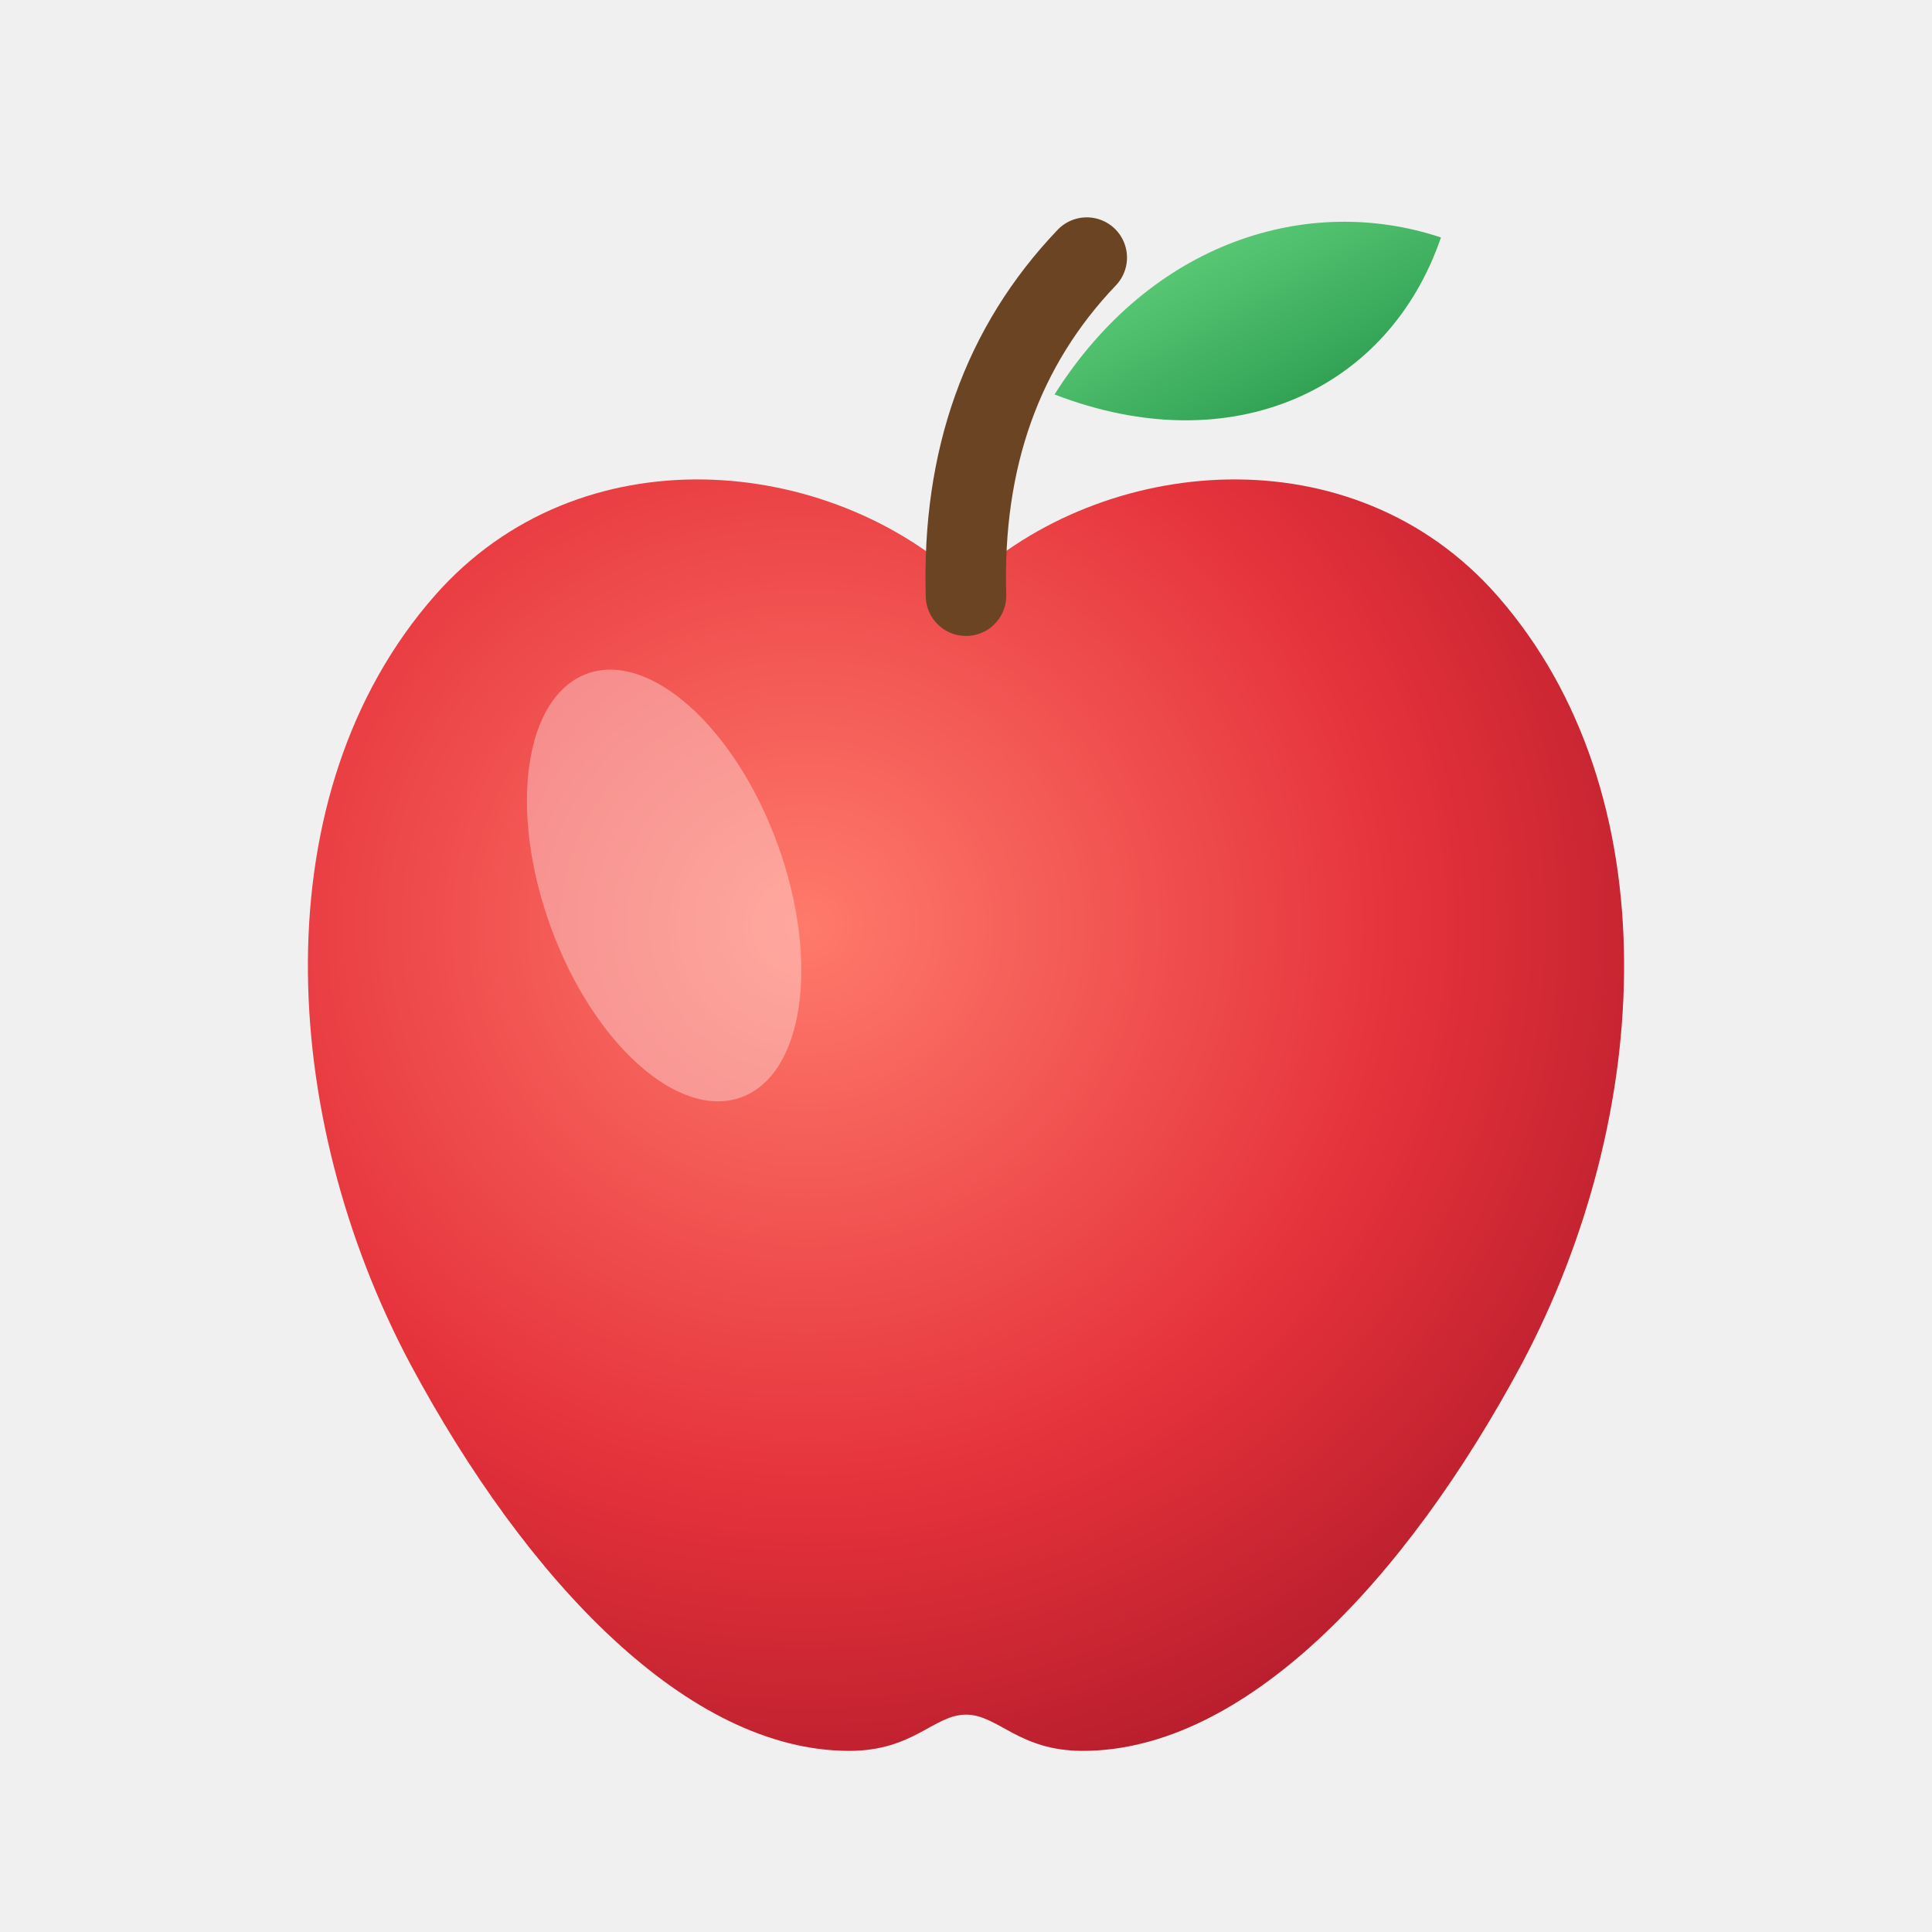
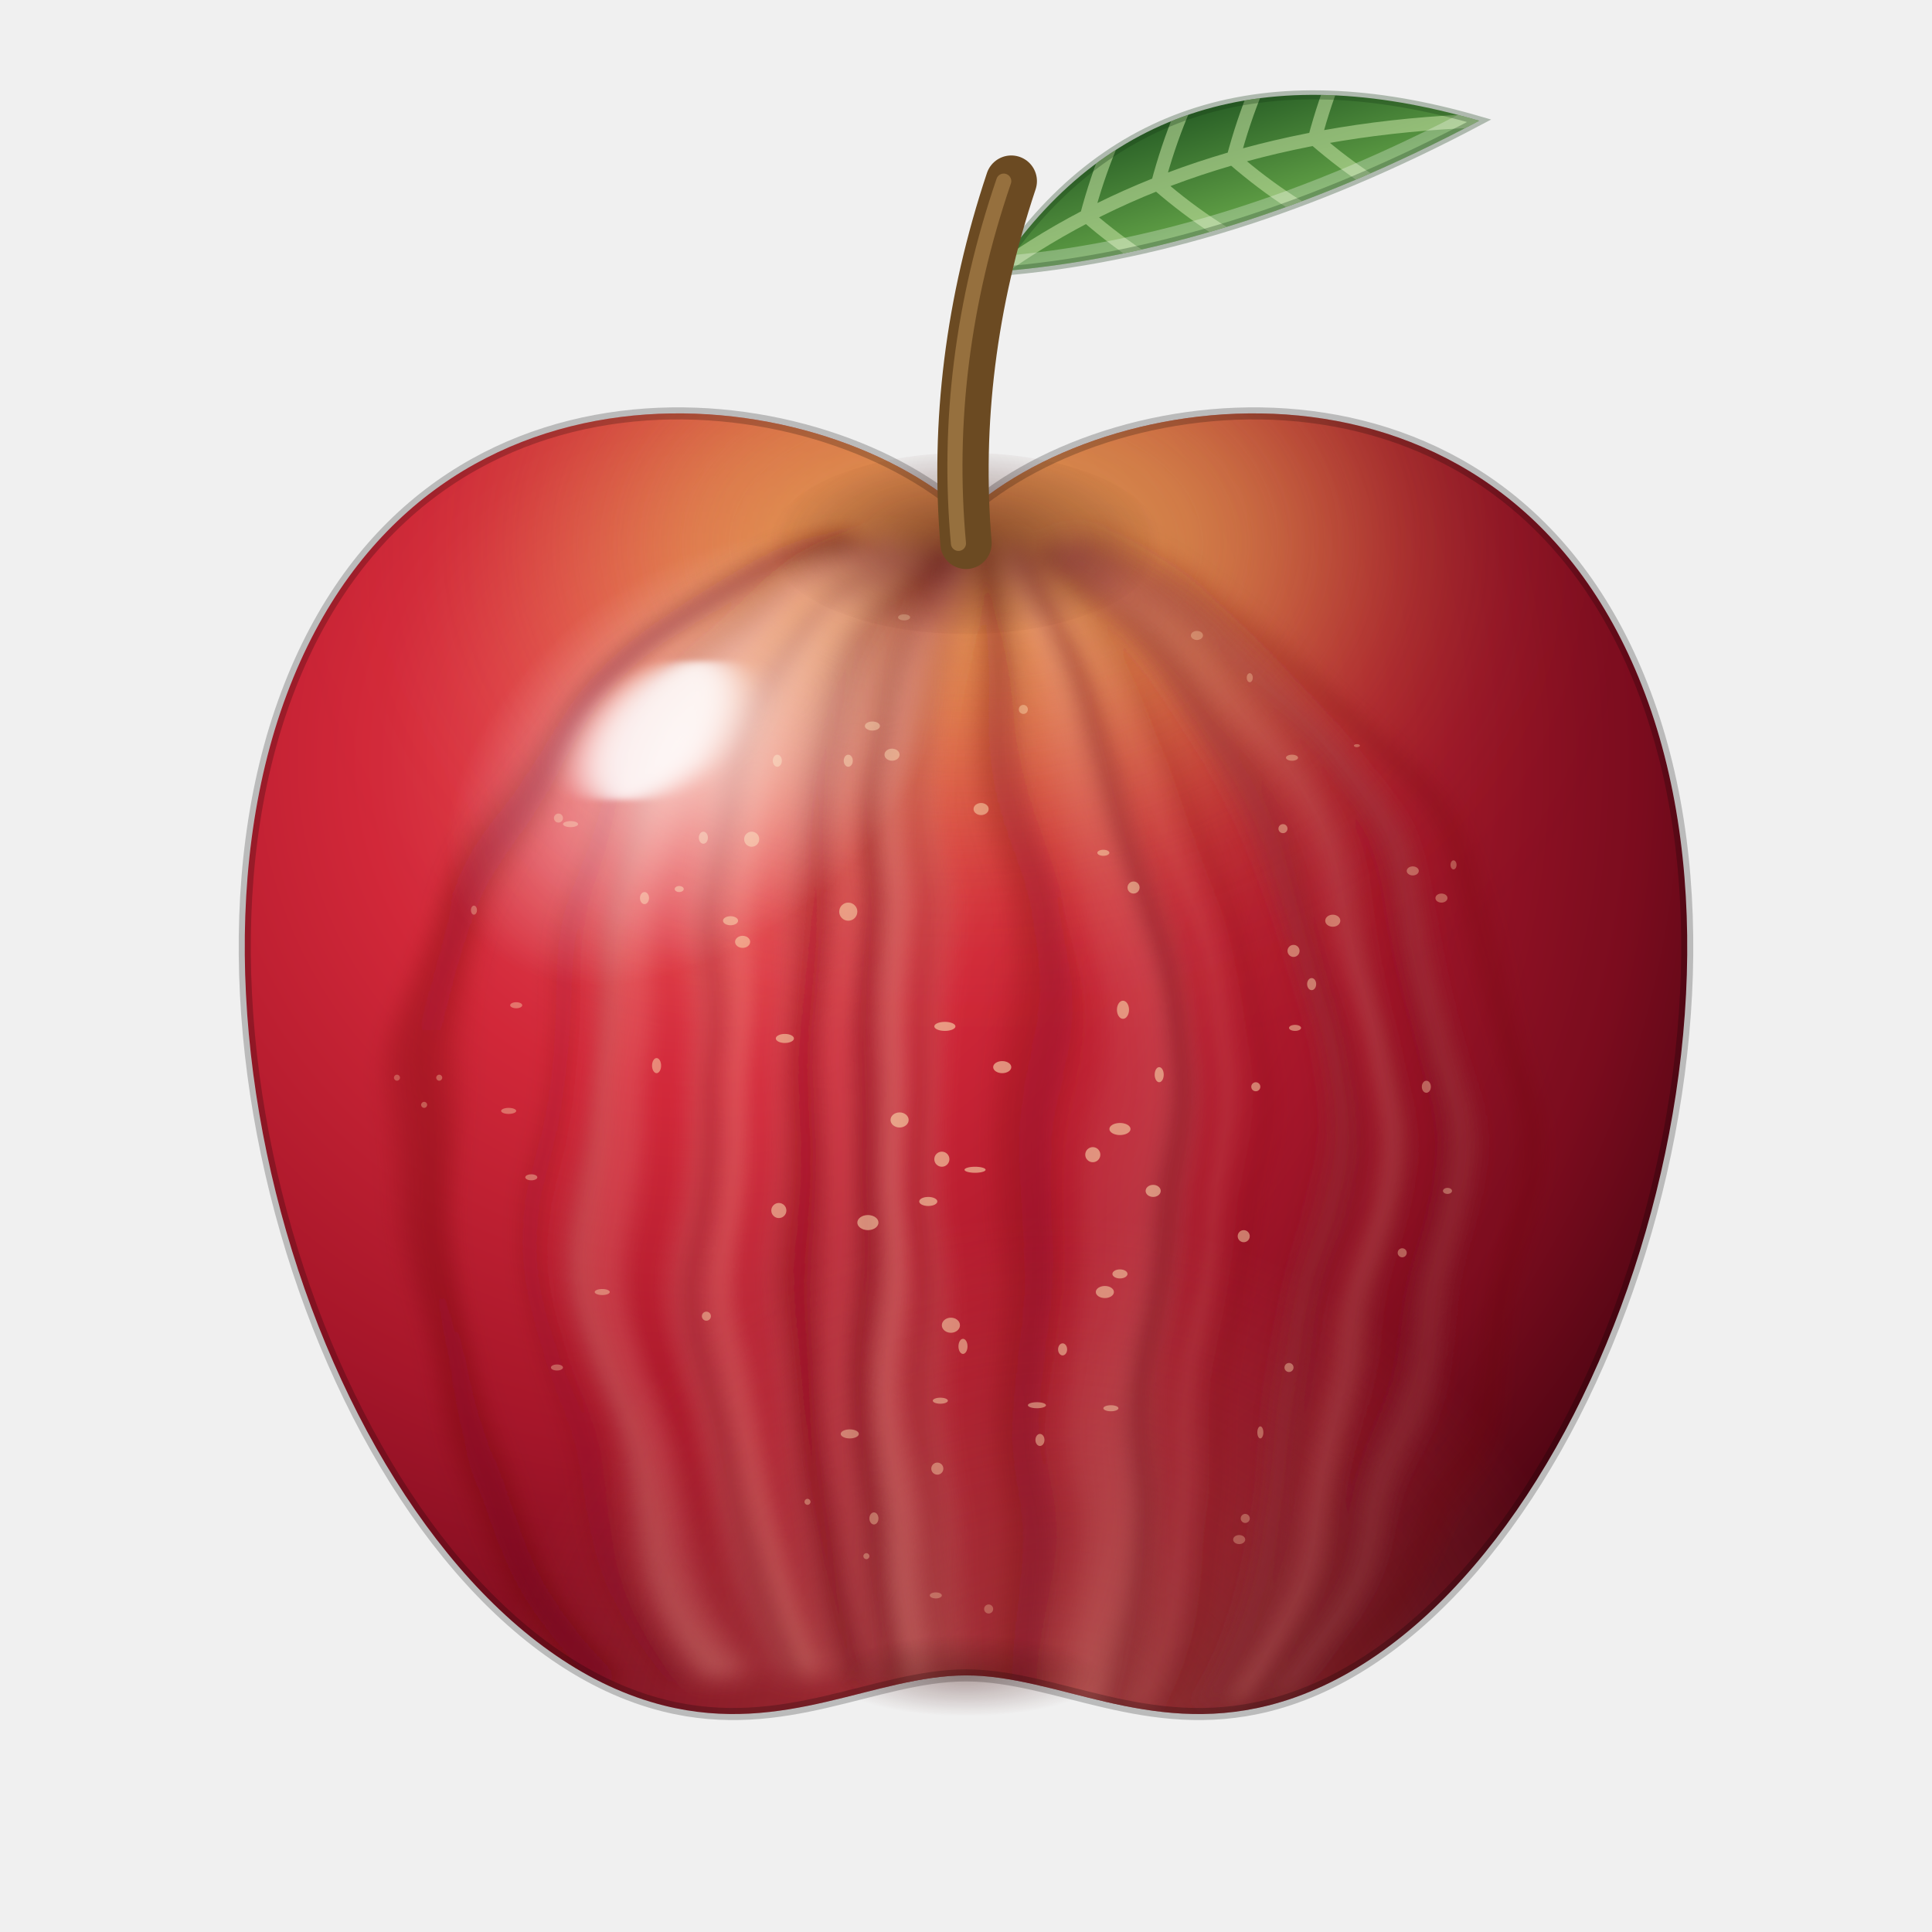
- <svg xmlns="http://www.w3.org/2000/svg" viewBox="0 0 48 48">
+ <svg xmlns="http://www.w3.org/2000/svg" viewBox="0 0 128 128">
  <defs>
-     <radialGradient id="g" cx=".38" cy=".35" r=".75">
-       <stop offset="0" stop-color="#FF7A6B" />
-       <stop offset=".6" stop-color="#E5323B" />
-       <stop offset="1" stop-color="#B01A2A" />
-     </radialGradient>
-     <linearGradient id="h" x1="0" y1="0" x2="1" y2="1">
-       <stop offset="0" stop-color="#6EDC86" />
-       <stop offset="1" stop-color="#1E8F45" />
+     <clipPath id="zc">
+       <path d="M64 34C54 25 28 22 19 46C10 70 24 108 44 113C52 115 58 111 64 111C70 111 76 115 84 113C104 108 118 70 109 46C100 22 74 25 64 34Z" />
+     </clipPath>
+     <radialGradient id="zb" cx="46.1" cy="50.3" r="72.9" gradientUnits="userSpaceOnUse">
+       <stop offset="0" stop-color="#F2565A" />
+       <stop offset="0.3" stop-color="#D4283A" />
+       <stop offset="0.62" stop-color="#A8162A" />
+       <stop offset="0.86" stop-color="#7C0C1E" />
+       <stop offset="1" stop-color="#550614" />
+     </radialGradient>
+     <radialGradient id="zh" cx="0" cy="0" r="1" gradientUnits="userSpaceOnUse" gradientTransform="translate(46.1 50.3) rotate(-38) scale(18.8 12.2)">
+       <stop offset="0" stop-color="#fff" stop-opacity="0.62" />
+       <stop offset="1" stop-color="#fff" stop-opacity="0" />
+     </radialGradient>
+     <filter id="zf" x="-50%" y="-50%" width="200%" height="200%">
+       <feGaussianBlur stdDeviation="0.9" />
+     </filter>
+     <radialGradient id="zr" cx="69.6" cy="117.9" r="37.6" gradientUnits="userSpaceOnUse">
+       <stop offset="0" stop-color="#F07A6A" stop-opacity="0.42" />
+       <stop offset="1" stop-color="#F07A6A" stop-opacity="0" />
+     </radialGradient>
+     <filter id="zt" x="0" y="0" width="128" height="128" filterUnits="userSpaceOnUse" color-interpolation-filters="sRGB">
+       <feTurbulence type="fractalNoise" baseFrequency="0.35" numOctaves="2" seed="63" />
+       <feDiffuseLighting surfaceScale="0.5" lighting-color="#fff">
+         <feDistantLight azimuth="225" elevation="55" />
+       </feDiffuseLighting>
+       <feComponentTransfer>
+         <feFuncR type="linear" slope="0.06" intercept="0.94" />
+         <feFuncG type="linear" slope="0.06" intercept="0.94" />
+         <feFuncB type="linear" slope="0.06" intercept="0.94" />
+       </feComponentTransfer>
+       <feComposite in2="SourceGraphic" operator="in" />
+       <feBlend in2="SourceGraphic" mode="multiply" />
+     </filter>
+     <radialGradient id="hy" cx="64" cy="36" r="13" gradientUnits="userSpaceOnUse" gradientTransform="translate(64 36) scale(1 0.5) translate(-64 -36)">
+       <stop offset="0" stop-color="#3A0A08" stop-opacity="0.55" />
+       <stop offset="0.6" stop-color="#3A0A08" stop-opacity="0.22" />
+       <stop offset="1" stop-color="#3A0A08" stop-opacity="0" />
+     </radialGradient>
+     <radialGradient id="hf" cx="64" cy="111" r="9" gradientUnits="userSpaceOnUse" gradientTransform="translate(64 111) scale(1 0.3) translate(-64 -111)">
+       <stop offset="0" stop-color="#3A0A08" stop-opacity="0.35" />
+       <stop offset="0.6" stop-color="#3A0A08" stop-opacity="0.14" />
+       <stop offset="1" stop-color="#3A0A08" stop-opacity="0" />
+     </radialGradient>
+     <linearGradient id="hag" x1="81.4" y1="16.8" x2="76.4" y2="0.6" gradientUnits="userSpaceOnUse">
+       <stop offset="0" stop-color="#6FB04E" />
+       <stop offset="0.55" stop-color="#2C6328" />
+       <stop offset="1" stop-color="#2C6328" />
    </linearGradient>
+     <clipPath id="hac">
+       <path d="M66 18Q81.4 16.8 98 8Q76.7 1.8 66 18Z" />
+     </clipPath>
+     <filter id="bl8" x="-50%" y="-50%" width="200%" height="200%">
+       <feGaussianBlur stdDeviation="8" />
+     </filter>
+     <filter id="bv" x="-50%" y="-50%" width="200%" height="200%">
+       <feGaussianBlur stdDeviation="0.7" />
+     </filter>
+     <filter id="on" x="-20%" y="-20%" width="140%" height="140%">
+       <feTurbulence type="fractalNoise" baseFrequency="0.05" numOctaves="2" seed="5" />
+       <feDisplacementMap in="SourceGraphic" scale="5" xChannelSelector="R" yChannelSelector="G" />
+     </filter>
  </defs>
-   <path d="M24 14.5c-3.4-3.2-9.6-3.8-13.2.3-4.3 4.9-3.9 12.9-.6 19.1 2.9 5.4 6.9 9.6 10.9 9.6 1.6 0 2.1-.9 2.9-.9s1.3.9 2.9.9c4 0 8-4.2 10.9-9.6 3.3-6.2 3.7-14.2-.6-19.1-3.6-4.1-9.8-3.5-13.2-.3Z" fill="url(#g)" />
-   <path d="M24 14.8c-.1-3.4.9-6.2 3-8.4" fill="none" stroke="#6B4423" stroke-width="2" stroke-linecap="round" />
-   <path d="M26.2 9.8c2.4-3.8 6.3-5 9.6-3.9-1.3 3.8-5.2 5.6-9.6 3.9Z" fill="url(#h)" />
-   <ellipse cx="16.5" cy="22" rx="3" ry="5.6" fill="#fff" opacity=".35" transform="rotate(-20 16.5 22)" />
+   <g filter="url(#zt)">
+     <path d="M64 34C54 25 28 22 19 46C10 70 24 108 44 113C52 115 58 111 64 111C70 111 76 115 84 113C104 108 118 70 109 46C100 22 74 25 64 34Z" fill="url(#zb)" />
+     <g clip-path="url(#zc)">
+       <rect width="128" height="128" fill="url(#zr)" />
+       <ellipse cx="64" cy="36" rx="26" ry="16" fill="#E6C45A" opacity=".7" filter="url(#bl8)" />
+       <g filter="url(#on)">
+         <g filter="url(#bv)">
+           <path d="M60 36C41.8 50 42.3 90 51.9 112" fill="none" stroke="#FFB2A0" stroke-width="1.4" stroke-opacity="0.213" />
+           <path d="M56.2 36C21.4 50 22.3 90 40.7 112" fill="none" stroke="#6E0818" stroke-width="1.5" stroke-opacity="0.223" />
+           <path d="M64.7 36C67.6 50 67.6 90 66 112" fill="none" stroke="#6E0818" stroke-width="1.3" stroke-opacity="0.221" />
+           <path d="M59 36C36.5 50 37.1 90 49 112" fill="none" stroke="#FFB2A0" stroke-width="1.9" stroke-opacity="0.215" />
+           <path d="M56.4 36C22.4 50 23.4 90 41.3 112" fill="none" stroke="#6E0818" stroke-width="1.4" stroke-opacity="0.249" />
+           <path d="M67 36C80.7 50 80.4 90 73.1 112" fill="none" stroke="#FFB2A0" stroke-width="1" stroke-opacity="0.182" />
+           <path d="M58.5 36C33.8 50 34.5 90 47.6 112" fill="none" stroke="#6E0818" stroke-width="1.4" stroke-opacity="0.208" />
+           <path d="M69.9 36C96.7 50 96 90 81.8 112" fill="none" stroke="#FFB2A0" stroke-width="0.9" stroke-opacity="0.168" />
+           <path d="M57.8 36C30.1 50 30.9 90 45.5 112" fill="none" stroke="#6E0818" stroke-width="0.9" stroke-opacity="0.27" />
+           <path d="M70.1 36C97.3 50 96.6 90 82.2 112" fill="none" stroke="#6E0818" stroke-width="1.7" stroke-opacity="0.22" />
+           <path d="M70.9 36C101.7 50 100.8 90 84.6 112" fill="none" stroke="#6E0818" stroke-width="1.6" stroke-opacity="0.252" />
+           <path d="M71.1 36C103 50 102.1 90 85.3 112" fill="none" stroke="#6E0818" stroke-width="1" stroke-opacity="0.243" />
+           <path d="M63.4 36C60.7 50 60.8 90 62.2 112" fill="none" stroke="#6E0818" stroke-width="1.8" stroke-opacity="0.233" />
+           <path d="M72 36C108.1 50 107.1 90 88.1 112" fill="none" stroke="#6E0818" stroke-width="1.2" stroke-opacity="0.243" />
+           <path d="M60.5 36C45 50 45.4 90 53.6 112" fill="none" stroke="#FFB2A0" stroke-width="1.5" stroke-opacity="0.204" />
+           <path d="M66.2 36C76 50 75.7 90 70.5 112" fill="none" stroke="#FFB2A0" stroke-width="0.8" stroke-opacity="0.213" />
+           <path d="M60.1 36C42.8 50 43.3 90 52.4 112" fill="none" stroke="#6E0818" stroke-width="1.5" stroke-opacity="0.255" />
+           <path d="M62.4 36C55.3 50 55.5 90 59.3 112" fill="none" stroke="#6E0818" stroke-width="1.9" stroke-opacity="0.195" />
+           <path d="M69.2 36C92.8 50 92.1 90 79.7 112" fill="none" stroke="#FFB2A0" stroke-width="1.5" stroke-opacity="0.165" />
+           <path d="M61.1 36C48.3 50 48.7 90 55.4 112" fill="none" stroke="#FFB2A0" stroke-width="1.1" stroke-opacity="0.163" />
+           <path d="M61.7 36C51.2 50 51.5 90 57 112" fill="none" stroke="#6E0818" stroke-width="0.7" stroke-opacity="0.255" />
+           <path d="M69.2 36C92.4 50 91.7 90 79.5 112" fill="none" stroke="#6E0818" stroke-width="1.4" stroke-opacity="0.224" />
+           <path d="M58.6 36C34.3 50 35 90 47.8 112" fill="none" stroke="#FFB2A0" stroke-width="1.1" stroke-opacity="0.178" />
+           <path d="M69.4 36C93.5 50 92.9 90 80.1 112" fill="none" stroke="#6E0818" stroke-width="1.5" stroke-opacity="0.257" />
+           <path d="M63 36C58.7 50 58.8 90 61.1 112" fill="none" stroke="#FFB2A0" stroke-width="1" stroke-opacity="0.207" />
+           <path d="M63 36C58.4 50 58.5 90 60.9 112" fill="none" stroke="#6E0818" stroke-width="1.5" stroke-opacity="0.201" />
+           <path d="M66.8 36C79.3 50 79 90 72.4 112" fill="none" stroke="#6E0818" stroke-width="1.5" stroke-opacity="0.271" />
+           <path d="M66.5 36C77.7 50 77.4 90 71.5 112" fill="none" stroke="#FFB2A0" stroke-width="1.9" stroke-opacity="0.189" />
+           <path d="M62.8 36C57.2 50 57.4 90 60.3 112" fill="none" stroke="#FFB2A0" stroke-width="1" stroke-opacity="0.199" />
+           <path d="M63.6 36C61.6 50 61.6 90 62.7 112" fill="none" stroke="#FFB2A0" stroke-width="1.2" stroke-opacity="0.211" />
+           <path d="M62.4 36C55.4 50 55.6 90 59.3 112" fill="none" stroke="#6E0818" stroke-width="1.5" stroke-opacity="0.211" />
+           <path d="M62.9 36C57.9 50 58.1 90 60.7 112" fill="none" stroke="#FFB2A0" stroke-width="1.7" stroke-opacity="0.142" />
+           <path d="M68.2 36C86.8 50 86.3 90 76.5 112" fill="none" stroke="#6E0818" stroke-width="0.8" stroke-opacity="0.203" />
+           <path d="M60.7 36C45.8 50 46.2 90 54.1 112" fill="none" stroke="#FFB2A0" stroke-width="0.8" stroke-opacity="0.143" />
+           <path d="M67.6 36C83.7 50 83.2 90 74.7 112" fill="none" stroke="#FFB2A0" stroke-width="0.9" stroke-opacity="0.211" />
+           <path d="M58.6 36C34 50 34.7 90 47.7 112" fill="none" stroke="#FFB2A0" stroke-width="1.8" stroke-opacity="0.186" />
+           <path d="M66.9 36C79.8 50 79.5 90 72.6 112" fill="none" stroke="#6E0818" stroke-width="1.8" stroke-opacity="0.161" />
+           <path d="M70 36C97.1 50 96.3 90 82 112" fill="none" stroke="#FFB2A0" stroke-width="1.2" stroke-opacity="0.191" />
+           <path d="M62.1 36C53.3 50 53.6 90 58.2 112" fill="none" stroke="#FFB2A0" stroke-width="1.8" stroke-opacity="0.176" />
+           <path d="M65 36C69.8 50 69.6 90 67.1 112" fill="none" stroke="#6E0818" stroke-width="1.9" stroke-opacity="0.271" />
+           <path d="M65.9 36C74.3 50 74 90 69.6 112" fill="none" stroke="#FFB2A0" stroke-width="1.6" stroke-opacity="0.155" />
+           <path d="M71 36C102.6 50 101.7 90 85 112" fill="none" stroke="#FFB2A0" stroke-width="1.1" stroke-opacity="0.188" />
+           <path d="M56 36C20 50 21 90 40 112" fill="none" stroke="#6E0818" stroke-width="1.5" stroke-opacity="0.225" />
+           <path d="M60.5 36C44.6 50 45 90 53.4 112" fill="none" stroke="#FFB2A0" stroke-width="1.3" stroke-opacity="0.136" />
+           <path d="M62.9 36C58.1 50 58.3 90 60.8 112" fill="none" stroke="#FFB2A0" stroke-width="1.6" stroke-opacity="0.194" />
+           <path d="M62.7 36C56.7 50 56.8 90 60 112" fill="none" stroke="#6E0818" stroke-width="1.2" stroke-opacity="0.278" />
+           <path d="M61.4 36C49.9 50 50.2 90 56.3 112" fill="none" stroke="#6E0818" stroke-width="1.9" stroke-opacity="0.226" />
+           <path d="M61.8 36C52 50 52.3 90 57.5 112" fill="none" stroke="#6E0818" stroke-width="1.6" stroke-opacity="0.197" />
+         </g>
+       </g>
+       <g fill="#FFE0B0">
+         <ellipse cx="62.3" cy="92.8" rx="0.5" ry="0.2" opacity="0.49" />
+         <ellipse cx="95.9" cy="78.9" rx="0.3" ry="0.2" opacity="0.38" />
+         <ellipse cx="42.7" cy="59.5" rx="0.3" ry="0.4" opacity="0.47" />
+         <ellipse cx="92.9" cy="83" rx="0.3" ry="0.3" opacity="0.4" />
+         <ellipse cx="85.8" cy="68.1" rx="0.4" ry="0.2" opacity="0.5" />
+         <ellipse cx="73.1" cy="56.5" rx="0.4" ry="0.2" opacity="0.52" />
+         <ellipse cx="89.9" cy="49.4" rx="0.2" ry="0.1" opacity="0.34" />
+         <ellipse cx="57.8" cy="48.1" rx="0.5" ry="0.3" opacity="0.45" />
+         <ellipse cx="66.4" cy="70.7" rx="0.6" ry="0.4" opacity="0.6" />
+         <ellipse cx="83.2" cy="72" rx="0.3" ry="0.3" opacity="0.52" />
+         <ellipse cx="53.5" cy="99.5" rx="0.2" ry="0.2" opacity="0.39" />
+         <ellipse cx="52" cy="68.8" rx="0.6" ry="0.3" opacity="0.57" />
+         <ellipse cx="63.8" cy="89.2" rx="0.3" ry="0.5" opacity="0.53" />
+         <ellipse cx="57.4" cy="103.1" rx="0.2" ry="0.2" opacity="0.35" />
+         <ellipse cx="82.4" cy="81.9" rx="0.4" ry="0.4" opacity="0.51" />
+         <ellipse cx="43.5" cy="70.6" rx="0.3" ry="0.5" opacity="0.51" />
+         <ellipse cx="68.7" cy="93.1" rx="0.6" ry="0.2" opacity="0.48" />
+         <ellipse cx="74.2" cy="74.8" rx="0.7" ry="0.4" opacity="0.58" />
+         <ellipse cx="96.3" cy="57.3" rx="0.2" ry="0.3" opacity="0.33" />
+         <ellipse cx="85.4" cy="90.6" rx="0.3" ry="0.3" opacity="0.42" />
+         <ellipse cx="95.5" cy="59.5" rx="0.4" ry="0.3" opacity="0.36" />
+         <ellipse cx="83.5" cy="94.9" rx="0.2" ry="0.4" opacity="0.39" />
+         <ellipse cx="79.3" cy="42.1" rx="0.4" ry="0.3" opacity="0.33" />
+         <ellipse cx="62" cy="105.7" rx="0.4" ry="0.2" opacity="0.32" />
+         <ellipse cx="68.9" cy="95.4" rx="0.3" ry="0.4" opacity="0.46" />
+         <ellipse cx="56.2" cy="50.4" rx="0.3" ry="0.4" opacity="0.47" />
+         <ellipse cx="85.6" cy="50.2" rx="0.4" ry="0.2" opacity="0.39" />
+         <ellipse cx="76.8" cy="71.2" rx="0.3" ry="0.5" opacity="0.57" />
+         <ellipse cx="39.9" cy="85.6" rx="0.5" ry="0.2" opacity="0.43" />
+         <ellipse cx="93.6" cy="57.7" rx="0.4" ry="0.3" opacity="0.37" />
+         <ellipse cx="76.4" cy="78.9" rx="0.5" ry="0.4" opacity="0.56" />
+         <ellipse cx="46.8" cy="87.2" rx="0.3" ry="0.3" opacity="0.48" />
+         <ellipse cx="82.5" cy="100.6" rx="0.3" ry="0.3" opacity="0.33" />
+         <ellipse cx="85.7" cy="63" rx="0.4" ry="0.4" opacity="0.48" />
+         <ellipse cx="64.6" cy="77.5" rx="0.7" ry="0.2" opacity="0.59" />
+         <ellipse cx="61.5" cy="79.6" rx="0.6" ry="0.3" opacity="0.58" />
+         <ellipse cx="57.9" cy="100.6" rx="0.3" ry="0.4" opacity="0.39" />
+         <ellipse cx="31.4" cy="60.3" rx="0.2" ry="0.3" opacity="0.35" />
+         <ellipse cx="37" cy="54.2" rx="0.3" ry="0.3" opacity="0.37" />
+         <ellipse cx="65.5" cy="106.6" rx="0.3" ry="0.3" opacity="0.3" />
+         <ellipse cx="26.3" cy="71.4" rx="0.2" ry="0.2" opacity="0.31" />
+         <ellipse cx="82.1" cy="102" rx="0.4" ry="0.3" opacity="0.31" />
+         <ellipse cx="82.8" cy="44.9" rx="0.2" ry="0.3" opacity="0.34" />
+         <ellipse cx="74.2" cy="84.4" rx="0.5" ry="0.3" opacity="0.54" />
+         <ellipse cx="57.5" cy="81" rx="0.7" ry="0.5" opacity="0.57" />
+         <ellipse cx="35.2" cy="78" rx="0.4" ry="0.2" opacity="0.42" />
+         <ellipse cx="67.8" cy="47" rx="0.3" ry="0.3" opacity="0.44" />
+         <ellipse cx="73.6" cy="93.3" rx="0.5" ry="0.2" opacity="0.47" />
+         <ellipse cx="85" cy="54.9" rx="0.3" ry="0.3" opacity="0.44" />
+         <ellipse cx="62.4" cy="76.8" rx="0.5" ry="0.5" opacity="0.59" />
+         <ellipse cx="70.4" cy="89.4" rx="0.3" ry="0.4" opacity="0.52" />
+         <ellipse cx="37.8" cy="54.6" rx="0.5" ry="0.2" opacity="0.38" />
+         <ellipse cx="49.2" cy="62.4" rx="0.5" ry="0.4" opacity="0.53" />
+         <ellipse cx="33.7" cy="73.6" rx="0.5" ry="0.2" opacity="0.41" />
+         <ellipse cx="59.1" cy="50" rx="0.5" ry="0.4" opacity="0.47" />
+         <ellipse cx="28.1" cy="73.2" rx="0.2" ry="0.2" opacity="0.34" />
+         <ellipse cx="73.2" cy="85.6" rx="0.6" ry="0.4" opacity="0.54" />
+         <ellipse cx="49.8" cy="55.6" rx="0.5" ry="0.5" opacity="0.49" />
+         <ellipse cx="34.2" cy="66.6" rx="0.4" ry="0.2" opacity="0.41" />
+         <ellipse cx="56.2" cy="60.4" rx="0.6" ry="0.6" opacity="0.55" />
+         <ellipse cx="63" cy="87.8" rx="0.6" ry="0.5" opacity="0.54" />
+         <ellipse cx="86.9" cy="65.2" rx="0.3" ry="0.4" opacity="0.48" />
+         <ellipse cx="62.1" cy="97.3" rx="0.4" ry="0.4" opacity="0.44" />
+         <ellipse cx="36.9" cy="90.6" rx="0.4" ry="0.2" opacity="0.36" />
+         <ellipse cx="51.6" cy="80.2" rx="0.5" ry="0.5" opacity="0.55" />
+         <ellipse cx="94.5" cy="72" rx="0.3" ry="0.4" opacity="0.41" />
+         <ellipse cx="65" cy="53.6" rx="0.5" ry="0.4" opacity="0.52" />
+         <ellipse cx="56.3" cy="95" rx="0.6" ry="0.3" opacity="0.46" />
+         <ellipse cx="59.9" cy="40.9" rx="0.4" ry="0.2" opacity="0.36" />
+         <ellipse cx="48.4" cy="61" rx="0.5" ry="0.3" opacity="0.52" />
+         <ellipse cx="74.4" cy="66.9" rx="0.4" ry="0.6" opacity="0.57" />
+         <ellipse cx="72.4" cy="76.5" rx="0.5" ry="0.5" opacity="0.58" />
+         <ellipse cx="75.1" cy="58.8" rx="0.4" ry="0.4" opacity="0.53" />
+         <ellipse cx="45" cy="58.9" rx="0.3" ry="0.2" opacity="0.48" />
+         <ellipse cx="29.1" cy="71.4" rx="0.2" ry="0.2" opacity="0.35" />
+         <ellipse cx="59.6" cy="74.2" rx="0.6" ry="0.5" opacity="0.59" />
+         <ellipse cx="46.6" cy="55.5" rx="0.3" ry="0.4" opacity="0.47" />
+         <ellipse cx="51.5" cy="50.4" rx="0.3" ry="0.4" opacity="0.45" />
+         <ellipse cx="88.3" cy="61" rx="0.5" ry="0.4" opacity="0.45" />
+         <ellipse cx="62.6" cy="68" rx="0.7" ry="0.3" opacity="0.6" />
+       </g>
+       <rect width="128" height="128" fill="url(#zh)" />
+     </g>
+   </g>
+   <g clip-path="url(#zc)">
+     <ellipse cx="43.8" cy="48.4" rx="6.1" ry="3.5" transform="rotate(-38 43.8 48.4)" fill="#fff" opacity="0.85" filter="url(#zf)" />
+   </g>
+   <path d="M64 34C54 25 28 22 19 46C10 70 24 108 44 113C52 115 58 111 64 111C70 111 76 115 84 113C104 108 118 70 109 46C100 22 74 25 64 34Z" fill="none" stroke="#000" stroke-opacity=".22" stroke-width=".8" />
+   <ellipse cx="64" cy="36" rx="13" ry="6" fill="url(#hy)" />
+   <ellipse cx="64" cy="111" rx="9" ry="3" fill="url(#hf)" />
+   <path d="M66 18Q81.4 16.8 98 8Q76.7 1.8 66 18Z" fill="url(#hag)" />
+   <g clip-path="url(#hac)">
+     <path d="M66 18Q78.9 8.7 98 8M72 14.3q3.8 3.3 7.9 5.1M72 14.3q1.3 -4.9 3.6 -8.7M76.7 12.2q3.8 3.3 7.9 5.1M76.7 12.2q1.3 -4.9 3.6 -8.7M81.7 10.5q3.8 3.3 7.9 5.1M81.7 10.5q1.3 -4.9 3.6 -8.7M87.1 9.2q3.8 3.3 7.9 5.1M87.1 9.2q1.3 -4.9 3.6 -8.7" fill="none" stroke="#C9E3A6" stroke-opacity=".55" stroke-width=".9" stroke-linecap="round" />
+     <path d="M66 18Q81.4 16.8 98 8" fill="none" stroke="#fff" stroke-opacity=".28" stroke-width="2" />
+   </g>
+   <path d="M66 18Q81.4 16.8 98 8Q76.7 1.8 66 18Z" fill="none" stroke="#173A14" stroke-opacity=".3" stroke-width=".6" />
+   <path d="M64 36Q63 24 67 12" fill="none" stroke="#6B4A22" stroke-width="3.4" stroke-linecap="round" />
+   <path d="M63.5 36Q62.4 24 66.5 12" fill="none" stroke="#A8804A" stroke-width="1" stroke-linecap="round" opacity=".7" />
</svg>
